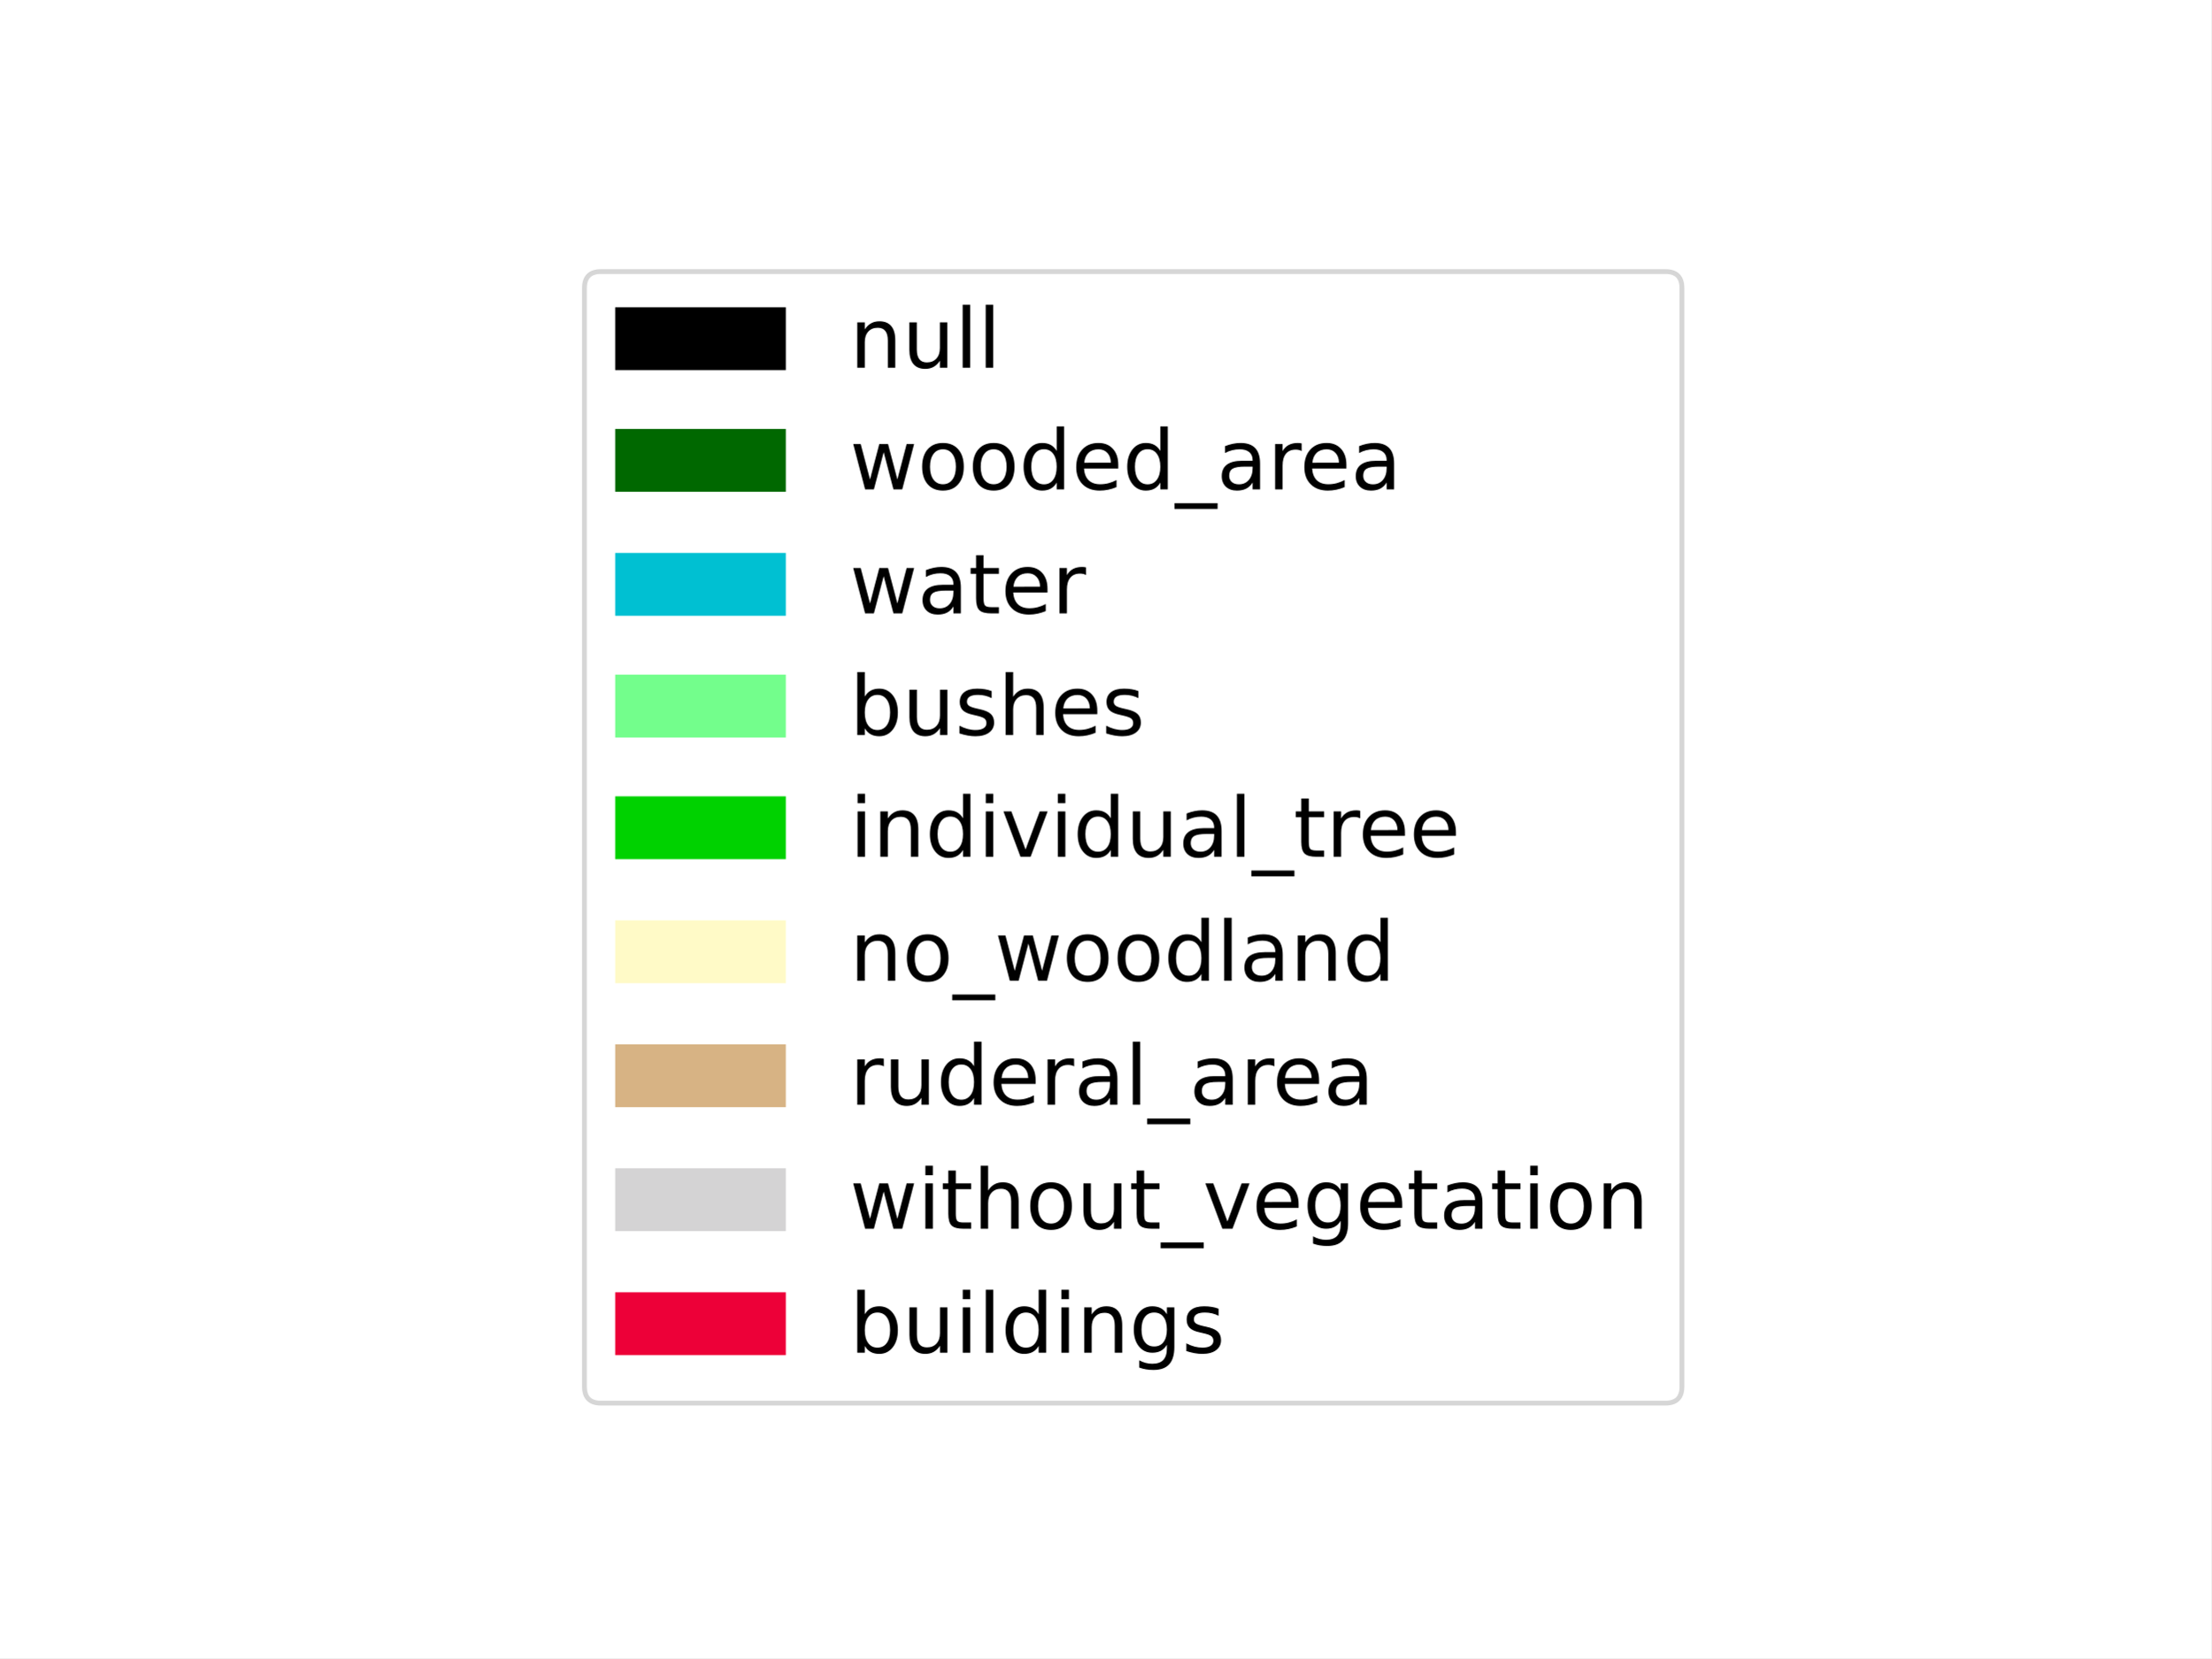
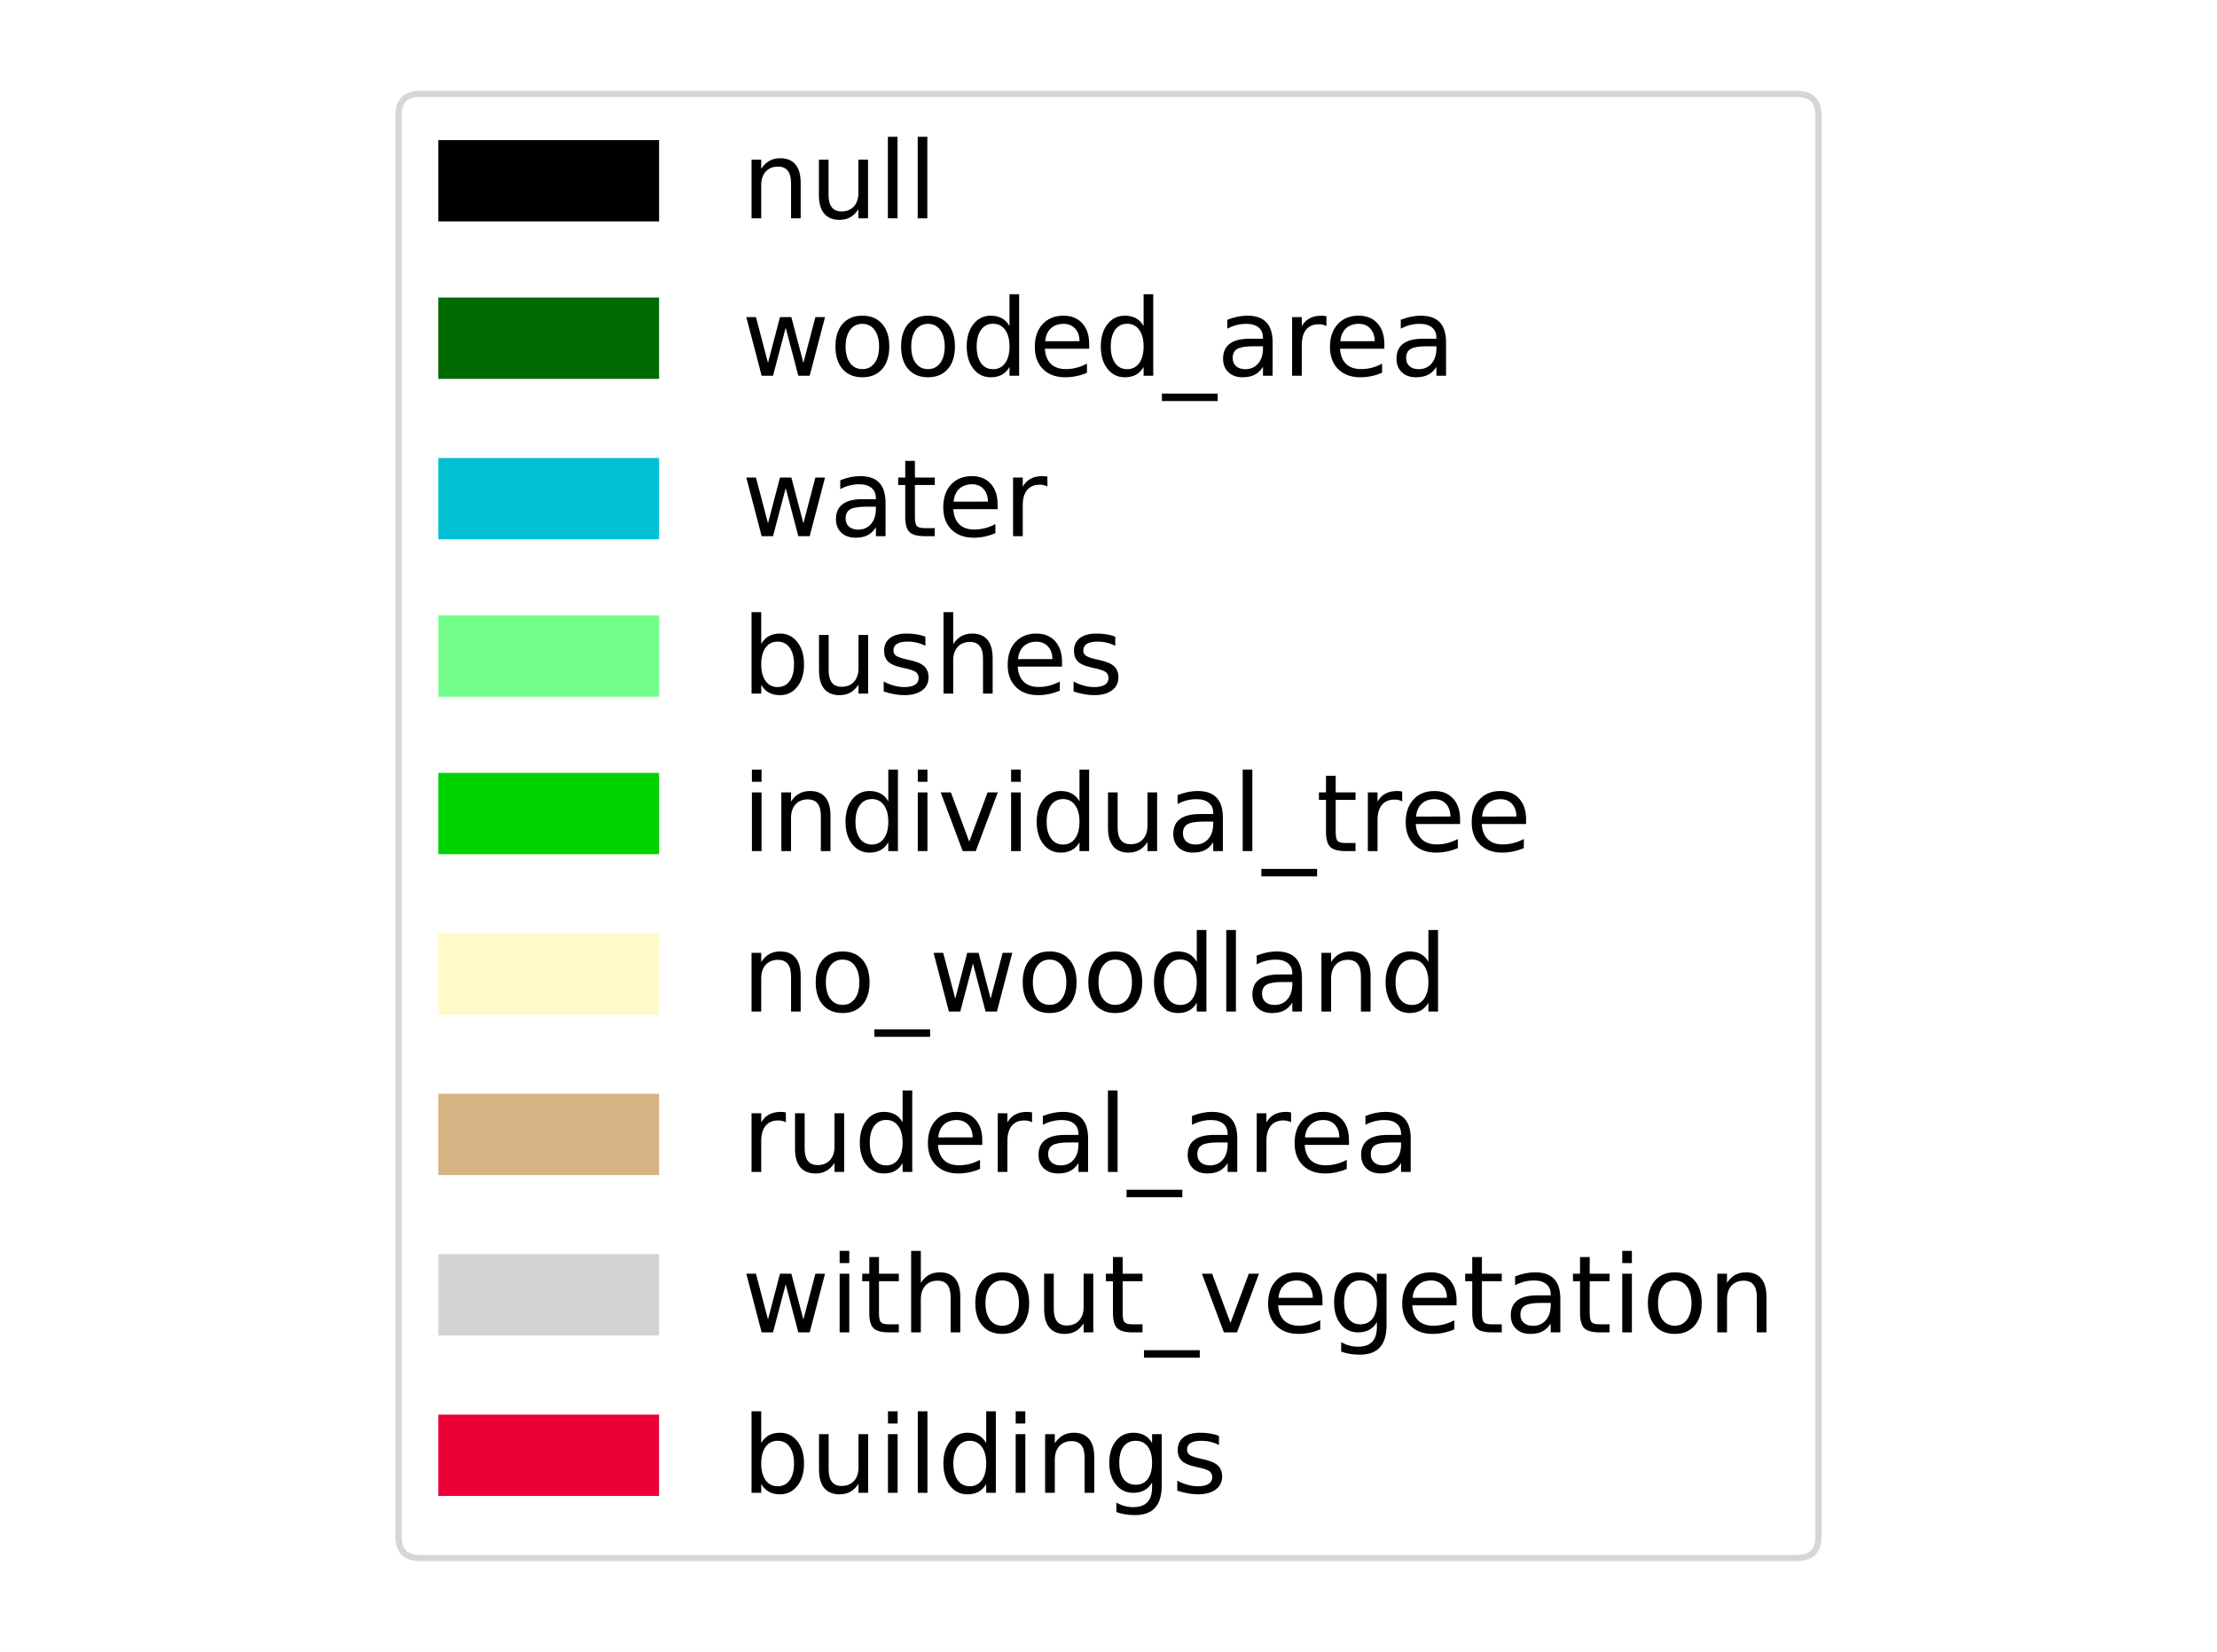
- <svg xmlns="http://www.w3.org/2000/svg" xmlns:xlink="http://www.w3.org/1999/xlink" width="460.8pt" height="345.6pt" viewBox="0 0 460.8 345.6" version="1.1">
+ <svg xmlns="http://www.w3.org/2000/svg" xmlns:xlink="http://www.w3.org/1999/xlink" width="357.12pt" height="266.112pt" viewBox="0 0 357.12 266.112" version="1.1">
  <defs>
    <style type="text/css">*{stroke-linejoin: round; stroke-linecap: butt}</style>
  </defs>
  <g id="figure_1">
    <g id="patch_1">
-       <path d="M 0 345.6  L 460.8 345.6  L 460.8 0  L 0 0  z " style="fill: #ffffff" />
+       <path d="M 0 266.112  L 357.12 266.112  L 357.12 0  L 0 0  z " style="fill: #ffffff" />
    </g>
    <g id="axes_1">
      <g id="legend_1">
        <g id="patch_2">
-           <path d="M 125.251 292.459  L 347.069 292.459  Q 350.525 292.459 350.525 289.003  L 350.525 60.053  Q 350.525 56.597 347.069 56.597  L 125.251 56.597  Q 121.795 56.597 121.795 60.053  L 121.795 289.003  Q 121.795 292.459 125.251 292.459  z " style="fill: #ffffff; opacity: 0.8; stroke: #cccccc; stroke-linejoin: miter" />
+           <path d="M 67.651 250.987  L 289.469 250.987  Q 292.925 250.987 292.925 247.531  L 292.925 18.581  Q 292.925 15.125 289.469 15.125  L 67.651 15.125  Q 64.195 15.125 64.195 18.581  L 64.195 247.531  Q 64.195 250.987 67.651 250.987  z " style="fill: #ffffff; opacity: 0.8; stroke: #cccccc; stroke-linejoin: miter" />
        </g>
        <g id="patch_3">
-           <path d="M 128.707 76.639  L 163.267 76.639  L 163.267 64.543  L 128.707 64.543  z " style="stroke: #000000; stroke-linejoin: miter" />
+           <path d="M 71.107 35.167  L 105.667 35.167  L 105.667 23.072  L 71.107 23.072  z " style="stroke: #000000; stroke-linejoin: miter" />
        </g>
        <g id="text_1">
-           <g transform="translate(177.0908 76.6395)scale(0.1728 -0.1728)">
+           <g transform="translate(119.4908 35.1675)scale(0.1728 -0.1728)">
            <defs>
              <path id="DejaVuSans-6e" d="M 3513 2113  L 3513 0  L 2938 0  L 2938 2094  Q 2938 2591 2744 2837  Q 2550 3084 2163 3084  Q 1697 3084 1428 2787  Q 1159 2491 1159 1978  L 1159 0  L 581 0  L 581 3500  L 1159 3500  L 1159 2956  Q 1366 3272 1645 3428  Q 1925 3584 2291 3584  Q 2894 3584 3203 3211  Q 3513 2838 3513 2113  z " transform="scale(0.015625)" />
              <path id="DejaVuSans-75" d="M 544 1381  L 544 3500  L 1119 3500  L 1119 1403  Q 1119 906 1312 657  Q 1506 409 1894 409  Q 2359 409 2629 706  Q 2900 1003 2900 1516  L 2900 3500  L 3475 3500  L 3475 0  L 2900 0  L 2900 538  Q 2691 219 2414 64  Q 2138 -91 1772 -91  Q 1169 -91 856 284  Q 544 659 544 1381  z M 1991 3584  L 1991 3584  z " transform="scale(0.015625)" />
              <path id="DejaVuSans-6c" d="M 603 4863  L 1178 4863  L 1178 0  L 603 0  L 603 4863  z " transform="scale(0.015625)" />
            </defs>
            <use xlink:href="#DejaVuSans-6e" />
            <use xlink:href="#DejaVuSans-75" x="63.379" />
            <use xlink:href="#DejaVuSans-6c" x="126.758" />
            <use xlink:href="#DejaVuSans-6c" x="154.541" />
          </g>
        </g>
        <g id="patch_4">
-           <path d="M 128.707 102.003  L 163.267 102.003  L 163.267 89.907  L 128.707 89.907  z " style="fill: #006800; stroke: #006800; stroke-linejoin: miter" />
+           <path d="M 71.107 60.531  L 105.667 60.531  L 105.667 48.435  L 71.107 48.435  z " style="fill: #006800; stroke: #006800; stroke-linejoin: miter" />
        </g>
        <g id="text_2">
-           <g transform="translate(177.0908 102.0033)scale(0.1728 -0.1728)">
+           <g transform="translate(119.4908 60.5313)scale(0.1728 -0.1728)">
            <defs>
              <path id="DejaVuSans-77" d="M 269 3500  L 844 3500  L 1563 769  L 2278 3500  L 2956 3500  L 3675 769  L 4391 3500  L 4966 3500  L 4050 0  L 3372 0  L 2619 2869  L 1863 0  L 1184 0  L 269 3500  z " transform="scale(0.015625)" />
              <path id="DejaVuSans-6f" d="M 1959 3097  Q 1497 3097 1228 2736  Q 959 2375 959 1747  Q 959 1119 1226 758  Q 1494 397 1959 397  Q 2419 397 2687 759  Q 2956 1122 2956 1747  Q 2956 2369 2687 2733  Q 2419 3097 1959 3097  z M 1959 3584  Q 2709 3584 3137 3096  Q 3566 2609 3566 1747  Q 3566 888 3137 398  Q 2709 -91 1959 -91  Q 1206 -91 779 398  Q 353 888 353 1747  Q 353 2609 779 3096  Q 1206 3584 1959 3584  z " transform="scale(0.015625)" />
              <path id="DejaVuSans-64" d="M 2906 2969  L 2906 4863  L 3481 4863  L 3481 0  L 2906 0  L 2906 525  Q 2725 213 2448 61  Q 2172 -91 1784 -91  Q 1150 -91 751 415  Q 353 922 353 1747  Q 353 2572 751 3078  Q 1150 3584 1784 3584  Q 2172 3584 2448 3432  Q 2725 3281 2906 2969  z M 947 1747  Q 947 1113 1208 752  Q 1469 391 1925 391  Q 2381 391 2643 752  Q 2906 1113 2906 1747  Q 2906 2381 2643 2742  Q 2381 3103 1925 3103  Q 1469 3103 1208 2742  Q 947 2381 947 1747  z " transform="scale(0.015625)" />
              <path id="DejaVuSans-65" d="M 3597 1894  L 3597 1613  L 953 1613  Q 991 1019 1311 708  Q 1631 397 2203 397  Q 2534 397 2845 478  Q 3156 559 3463 722  L 3463 178  Q 3153 47 2828 -22  Q 2503 -91 2169 -91  Q 1331 -91 842 396  Q 353 884 353 1716  Q 353 2575 817 3079  Q 1281 3584 2069 3584  Q 2775 3584 3186 3129  Q 3597 2675 3597 1894  z M 3022 2063  Q 3016 2534 2758 2815  Q 2500 3097 2075 3097  Q 1594 3097 1305 2825  Q 1016 2553 972 2059  L 3022 2063  z " transform="scale(0.015625)" />
              <path id="DejaVuSans-5f" d="M 3263 -1063  L 3263 -1509  L -63 -1509  L -63 -1063  L 3263 -1063  z " transform="scale(0.015625)" />
              <path id="DejaVuSans-61" d="M 2194 1759  Q 1497 1759 1228 1600  Q 959 1441 959 1056  Q 959 750 1161 570  Q 1363 391 1709 391  Q 2188 391 2477 730  Q 2766 1069 2766 1631  L 2766 1759  L 2194 1759  z M 3341 1997  L 3341 0  L 2766 0  L 2766 531  Q 2569 213 2275 61  Q 1981 -91 1556 -91  Q 1019 -91 701 211  Q 384 513 384 1019  Q 384 1609 779 1909  Q 1175 2209 1959 2209  L 2766 2209  L 2766 2266  Q 2766 2663 2505 2880  Q 2244 3097 1772 3097  Q 1472 3097 1187 3025  Q 903 2953 641 2809  L 641 3341  Q 956 3463 1253 3523  Q 1550 3584 1831 3584  Q 2591 3584 2966 3190  Q 3341 2797 3341 1997  z " transform="scale(0.015625)" />
              <path id="DejaVuSans-72" d="M 2631 2963  Q 2534 3019 2420 3045  Q 2306 3072 2169 3072  Q 1681 3072 1420 2755  Q 1159 2438 1159 1844  L 1159 0  L 581 0  L 581 3500  L 1159 3500  L 1159 2956  Q 1341 3275 1631 3429  Q 1922 3584 2338 3584  Q 2397 3584 2469 3576  Q 2541 3569 2628 3553  L 2631 2963  z " transform="scale(0.015625)" />
            </defs>
            <use xlink:href="#DejaVuSans-77" />
            <use xlink:href="#DejaVuSans-6f" x="81.787" />
            <use xlink:href="#DejaVuSans-6f" x="142.969" />
            <use xlink:href="#DejaVuSans-64" x="204.15" />
            <use xlink:href="#DejaVuSans-65" x="267.627" />
            <use xlink:href="#DejaVuSans-64" x="329.15" />
            <use xlink:href="#DejaVuSans-5f" x="392.627" />
            <use xlink:href="#DejaVuSans-61" x="442.627" />
            <use xlink:href="#DejaVuSans-72" x="503.906" />
            <use xlink:href="#DejaVuSans-65" x="542.77" />
            <use xlink:href="#DejaVuSans-61" x="604.293" />
          </g>
        </g>
        <g id="patch_5">
-           <path d="M 128.707 127.848  L 163.267 127.848  L 163.267 115.752  L 128.707 115.752  z " style="fill: #00c0d2; stroke: #00c0d2; stroke-linejoin: miter" />
+           <path d="M 71.107 86.376  L 105.667 86.376  L 105.667 74.28  L 71.107 74.28  z " style="fill: #00c0d2; stroke: #00c0d2; stroke-linejoin: miter" />
        </g>
        <g id="text_3">
-           <g transform="translate(177.0908 127.8477)scale(0.1728 -0.1728)">
+           <g transform="translate(119.4908 86.3757)scale(0.1728 -0.1728)">
            <defs>
              <path id="DejaVuSans-74" d="M 1172 4494  L 1172 3500  L 2356 3500  L 2356 3053  L 1172 3053  L 1172 1153  Q 1172 725 1289 603  Q 1406 481 1766 481  L 2356 481  L 2356 0  L 1766 0  Q 1100 0 847 248  Q 594 497 594 1153  L 594 3053  L 172 3053  L 172 3500  L 594 3500  L 594 4494  L 1172 4494  z " transform="scale(0.015625)" />
            </defs>
            <use xlink:href="#DejaVuSans-77" />
            <use xlink:href="#DejaVuSans-61" x="81.787" />
            <use xlink:href="#DejaVuSans-74" x="143.066" />
            <use xlink:href="#DejaVuSans-65" x="182.275" />
            <use xlink:href="#DejaVuSans-72" x="243.799" />
          </g>
        </g>
        <g id="patch_6">
-           <path d="M 128.707 153.212  L 163.267 153.212  L 163.267 141.115  L 128.707 141.115  z " style="fill: #73fe8c; stroke: #73fe8c; stroke-linejoin: miter" />
+           <path d="M 71.107 111.74  L 105.667 111.74  L 105.667 99.644  L 71.107 99.644  z " style="fill: #73fe8c; stroke: #73fe8c; stroke-linejoin: miter" />
        </g>
        <g id="text_4">
-           <g transform="translate(177.0908 153.2115)scale(0.1728 -0.1728)">
+           <g transform="translate(119.4908 111.7395)scale(0.1728 -0.1728)">
            <defs>
              <path id="DejaVuSans-62" d="M 3116 1747  Q 3116 2381 2855 2742  Q 2594 3103 2138 3103  Q 1681 3103 1420 2742  Q 1159 2381 1159 1747  Q 1159 1113 1420 752  Q 1681 391 2138 391  Q 2594 391 2855 752  Q 3116 1113 3116 1747  z M 1159 2969  Q 1341 3281 1617 3432  Q 1894 3584 2278 3584  Q 2916 3584 3314 3078  Q 3713 2572 3713 1747  Q 3713 922 3314 415  Q 2916 -91 2278 -91  Q 1894 -91 1617 61  Q 1341 213 1159 525  L 1159 0  L 581 0  L 581 4863  L 1159 4863  L 1159 2969  z " transform="scale(0.015625)" />
              <path id="DejaVuSans-73" d="M 2834 3397  L 2834 2853  Q 2591 2978 2328 3040  Q 2066 3103 1784 3103  Q 1356 3103 1142 2972  Q 928 2841 928 2578  Q 928 2378 1081 2264  Q 1234 2150 1697 2047  L 1894 2003  Q 2506 1872 2764 1633  Q 3022 1394 3022 966  Q 3022 478 2636 193  Q 2250 -91 1575 -91  Q 1294 -91 989 -36  Q 684 19 347 128  L 347 722  Q 666 556 975 473  Q 1284 391 1588 391  Q 1994 391 2212 530  Q 2431 669 2431 922  Q 2431 1156 2273 1281  Q 2116 1406 1581 1522  L 1381 1569  Q 847 1681 609 1914  Q 372 2147 372 2553  Q 372 3047 722 3315  Q 1072 3584 1716 3584  Q 2034 3584 2315 3537  Q 2597 3491 2834 3397  z " transform="scale(0.015625)" />
              <path id="DejaVuSans-68" d="M 3513 2113  L 3513 0  L 2938 0  L 2938 2094  Q 2938 2591 2744 2837  Q 2550 3084 2163 3084  Q 1697 3084 1428 2787  Q 1159 2491 1159 1978  L 1159 0  L 581 0  L 581 4863  L 1159 4863  L 1159 2956  Q 1366 3272 1645 3428  Q 1925 3584 2291 3584  Q 2894 3584 3203 3211  Q 3513 2838 3513 2113  z " transform="scale(0.015625)" />
            </defs>
            <use xlink:href="#DejaVuSans-62" />
            <use xlink:href="#DejaVuSans-75" x="63.477" />
            <use xlink:href="#DejaVuSans-73" x="126.855" />
            <use xlink:href="#DejaVuSans-68" x="178.955" />
            <use xlink:href="#DejaVuSans-65" x="242.334" />
            <use xlink:href="#DejaVuSans-73" x="303.857" />
          </g>
        </g>
        <g id="patch_7">
-           <path d="M 128.707 178.575  L 163.267 178.575  L 163.267 166.479  L 128.707 166.479  z " style="fill: #00d200; stroke: #00d200; stroke-linejoin: miter" />
+           <path d="M 71.107 137.103  L 105.667 137.103  L 105.667 125.007  L 71.107 125.007  z " style="fill: #00d200; stroke: #00d200; stroke-linejoin: miter" />
        </g>
        <g id="text_5">
-           <g transform="translate(177.0908 178.5753)scale(0.1728 -0.1728)">
+           <g transform="translate(119.4908 137.1033)scale(0.1728 -0.1728)">
            <defs>
              <path id="DejaVuSans-69" d="M 603 3500  L 1178 3500  L 1178 0  L 603 0  L 603 3500  z M 603 4863  L 1178 4863  L 1178 4134  L 603 4134  L 603 4863  z " transform="scale(0.015625)" />
              <path id="DejaVuSans-76" d="M 191 3500  L 800 3500  L 1894 563  L 2988 3500  L 3597 3500  L 2284 0  L 1503 0  L 191 3500  z " transform="scale(0.015625)" />
            </defs>
            <use xlink:href="#DejaVuSans-69" />
            <use xlink:href="#DejaVuSans-6e" x="27.783" />
            <use xlink:href="#DejaVuSans-64" x="91.162" />
            <use xlink:href="#DejaVuSans-69" x="154.639" />
            <use xlink:href="#DejaVuSans-76" x="182.422" />
            <use xlink:href="#DejaVuSans-69" x="241.602" />
            <use xlink:href="#DejaVuSans-64" x="269.385" />
            <use xlink:href="#DejaVuSans-75" x="332.861" />
            <use xlink:href="#DejaVuSans-61" x="396.24" />
            <use xlink:href="#DejaVuSans-6c" x="457.52" />
            <use xlink:href="#DejaVuSans-5f" x="485.303" />
            <use xlink:href="#DejaVuSans-74" x="535.303" />
            <use xlink:href="#DejaVuSans-72" x="574.512" />
            <use xlink:href="#DejaVuSans-65" x="613.375" />
            <use xlink:href="#DejaVuSans-65" x="674.898" />
          </g>
        </g>
        <g id="patch_8">
-           <path d="M 128.707 204.42  L 163.267 204.42  L 163.267 192.324  L 128.707 192.324  z " style="fill: #fffac7; stroke: #fffac7; stroke-linejoin: miter" />
+           <path d="M 71.107 162.948  L 105.667 162.948  L 105.667 150.852  L 71.107 150.852  z " style="fill: #fffac7; stroke: #fffac7; stroke-linejoin: miter" />
        </g>
        <g id="text_6">
-           <g transform="translate(177.0908 204.4197)scale(0.1728 -0.1728)">
+           <g transform="translate(119.4908 162.9477)scale(0.1728 -0.1728)">
            <use xlink:href="#DejaVuSans-6e" />
            <use xlink:href="#DejaVuSans-6f" x="63.379" />
            <use xlink:href="#DejaVuSans-5f" x="124.561" />
            <use xlink:href="#DejaVuSans-77" x="174.561" />
            <use xlink:href="#DejaVuSans-6f" x="256.348" />
            <use xlink:href="#DejaVuSans-6f" x="317.529" />
            <use xlink:href="#DejaVuSans-64" x="378.711" />
            <use xlink:href="#DejaVuSans-6c" x="442.188" />
            <use xlink:href="#DejaVuSans-61" x="469.971" />
            <use xlink:href="#DejaVuSans-6e" x="531.25" />
            <use xlink:href="#DejaVuSans-64" x="594.629" />
          </g>
        </g>
        <g id="patch_9">
-           <path d="M 128.707 230.264  L 163.267 230.264  L 163.267 218.168  L 128.707 218.168  z " style="fill: #d7b384; stroke: #d7b384; stroke-linejoin: miter" />
+           <path d="M 71.107 188.792  L 105.667 188.792  L 105.667 176.696  L 71.107 176.696  z " style="fill: #d7b384; stroke: #d7b384; stroke-linejoin: miter" />
        </g>
        <g id="text_7">
-           <g transform="translate(177.0908 230.2641)scale(0.1728 -0.1728)">
+           <g transform="translate(119.4908 188.7921)scale(0.1728 -0.1728)">
            <use xlink:href="#DejaVuSans-72" />
            <use xlink:href="#DejaVuSans-75" x="41.113" />
            <use xlink:href="#DejaVuSans-64" x="104.492" />
            <use xlink:href="#DejaVuSans-65" x="167.969" />
            <use xlink:href="#DejaVuSans-72" x="229.492" />
            <use xlink:href="#DejaVuSans-61" x="270.605" />
            <use xlink:href="#DejaVuSans-6c" x="331.885" />
            <use xlink:href="#DejaVuSans-5f" x="359.668" />
            <use xlink:href="#DejaVuSans-61" x="409.668" />
            <use xlink:href="#DejaVuSans-72" x="470.947" />
            <use xlink:href="#DejaVuSans-65" x="509.811" />
            <use xlink:href="#DejaVuSans-61" x="571.334" />
          </g>
        </g>
        <g id="patch_10">
-           <path d="M 128.707 256.108  L 163.267 256.108  L 163.267 244.012  L 128.707 244.012  z " style="fill: #d4d3d4; stroke: #d4d3d4; stroke-linejoin: miter" />
+           <path d="M 71.107 214.637  L 105.667 214.637  L 105.667 202.541  L 71.107 202.541  z " style="fill: #d4d3d4; stroke: #d4d3d4; stroke-linejoin: miter" />
        </g>
        <g id="text_8">
-           <g transform="translate(177.0908 256.1085)scale(0.1728 -0.1728)">
+           <g transform="translate(119.4908 214.6365)scale(0.1728 -0.1728)">
            <defs>
              <path id="DejaVuSans-67" d="M 2906 1791  Q 2906 2416 2648 2759  Q 2391 3103 1925 3103  Q 1463 3103 1205 2759  Q 947 2416 947 1791  Q 947 1169 1205 825  Q 1463 481 1925 481  Q 2391 481 2648 825  Q 2906 1169 2906 1791  z M 3481 434  Q 3481 -459 3084 -895  Q 2688 -1331 1869 -1331  Q 1566 -1331 1297 -1286  Q 1028 -1241 775 -1147  L 775 -588  Q 1028 -725 1275 -790  Q 1522 -856 1778 -856  Q 2344 -856 2625 -561  Q 2906 -266 2906 331  L 2906 616  Q 2728 306 2450 153  Q 2172 0 1784 0  Q 1141 0 747 490  Q 353 981 353 1791  Q 353 2603 747 3093  Q 1141 3584 1784 3584  Q 2172 3584 2450 3431  Q 2728 3278 2906 2969  L 2906 3500  L 3481 3500  L 3481 434  z " transform="scale(0.015625)" />
            </defs>
            <use xlink:href="#DejaVuSans-77" />
            <use xlink:href="#DejaVuSans-69" x="81.787" />
            <use xlink:href="#DejaVuSans-74" x="109.57" />
            <use xlink:href="#DejaVuSans-68" x="148.779" />
            <use xlink:href="#DejaVuSans-6f" x="212.158" />
            <use xlink:href="#DejaVuSans-75" x="273.34" />
            <use xlink:href="#DejaVuSans-74" x="336.719" />
            <use xlink:href="#DejaVuSans-5f" x="375.928" />
            <use xlink:href="#DejaVuSans-76" x="425.928" />
            <use xlink:href="#DejaVuSans-65" x="485.107" />
            <use xlink:href="#DejaVuSans-67" x="546.631" />
            <use xlink:href="#DejaVuSans-65" x="610.107" />
            <use xlink:href="#DejaVuSans-74" x="671.631" />
            <use xlink:href="#DejaVuSans-61" x="710.84" />
            <use xlink:href="#DejaVuSans-74" x="772.119" />
            <use xlink:href="#DejaVuSans-69" x="811.328" />
            <use xlink:href="#DejaVuSans-6f" x="839.111" />
            <use xlink:href="#DejaVuSans-6e" x="900.293" />
          </g>
        </g>
        <g id="patch_11">
-           <path d="M 128.707 281.953  L 163.267 281.953  L 163.267 269.857  L 128.707 269.857  z " style="fill: #ed0038; stroke: #ed0038; stroke-linejoin: miter" />
+           <path d="M 71.107 240.481  L 105.667 240.481  L 105.667 228.385  L 71.107 228.385  z " style="fill: #ed0038; stroke: #ed0038; stroke-linejoin: miter" />
        </g>
        <g id="text_9">
-           <g transform="translate(177.0908 281.9529)scale(0.1728 -0.1728)">
+           <g transform="translate(119.4908 240.4809)scale(0.1728 -0.1728)">
            <use xlink:href="#DejaVuSans-62" />
            <use xlink:href="#DejaVuSans-75" x="63.477" />
            <use xlink:href="#DejaVuSans-69" x="126.855" />
            <use xlink:href="#DejaVuSans-6c" x="154.639" />
            <use xlink:href="#DejaVuSans-64" x="182.422" />
            <use xlink:href="#DejaVuSans-69" x="245.898" />
            <use xlink:href="#DejaVuSans-6e" x="273.682" />
            <use xlink:href="#DejaVuSans-67" x="337.061" />
            <use xlink:href="#DejaVuSans-73" x="400.537" />
          </g>
        </g>
      </g>
    </g>
  </g>
</svg>
